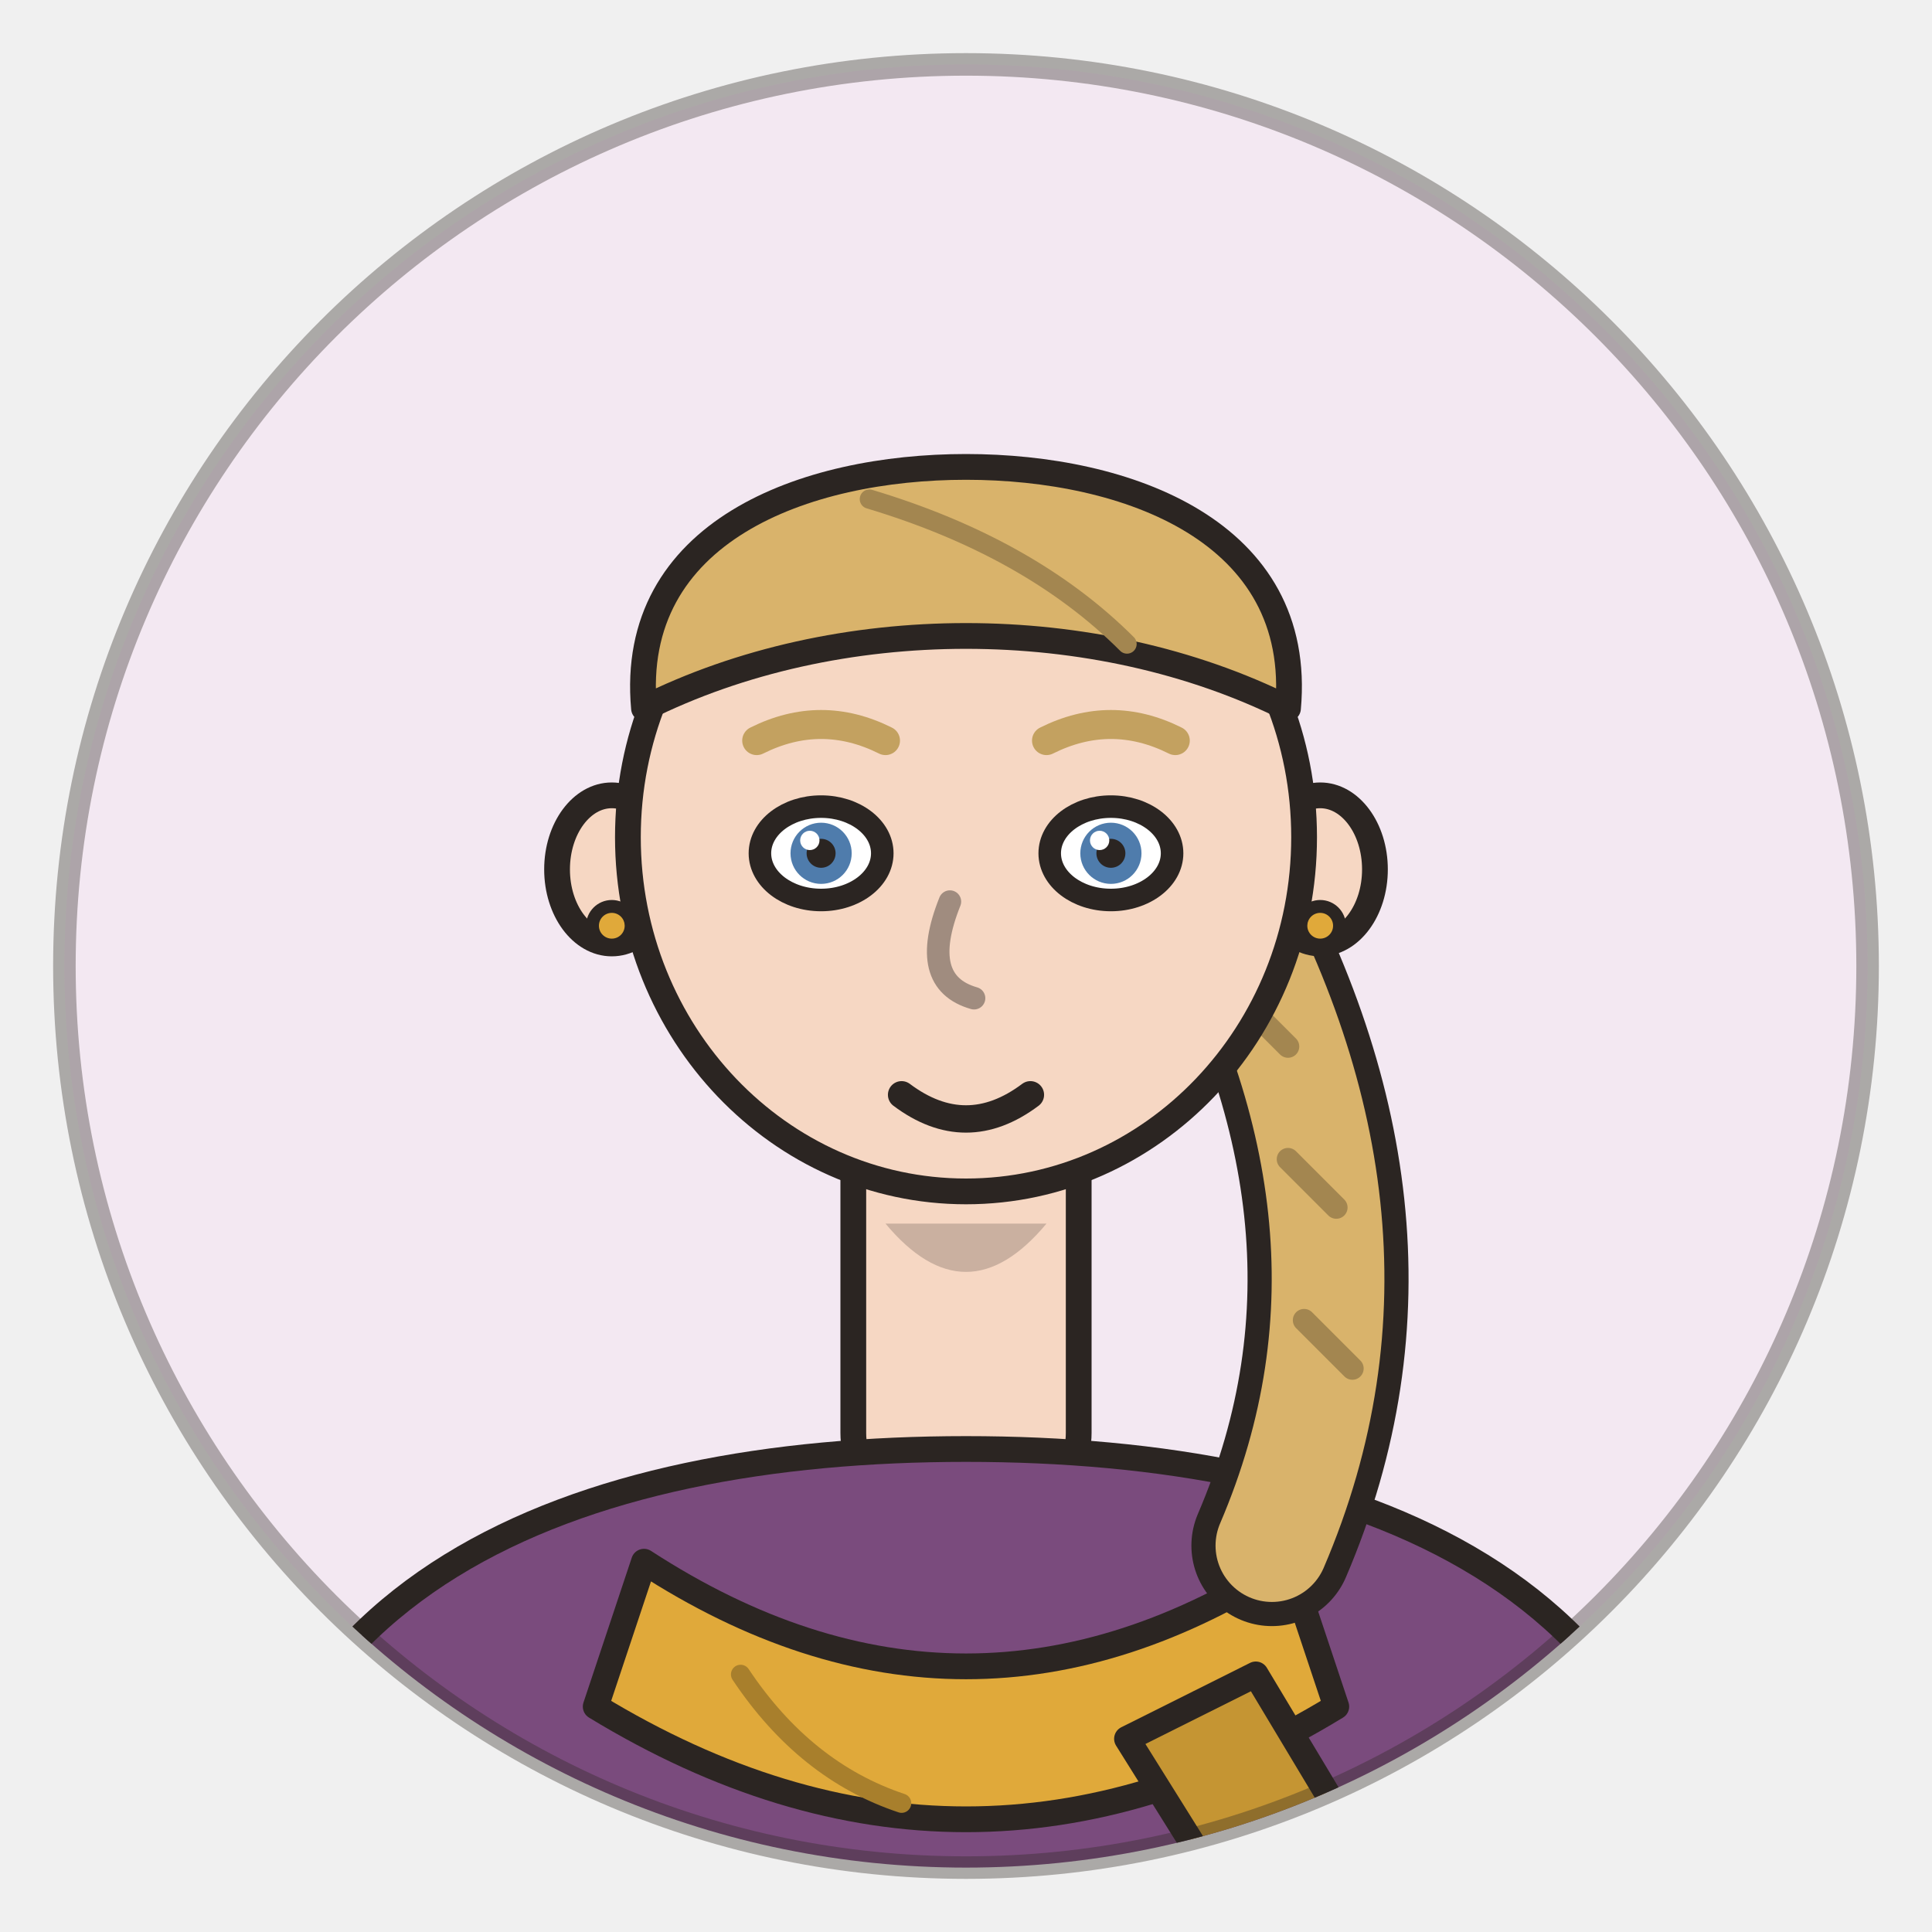
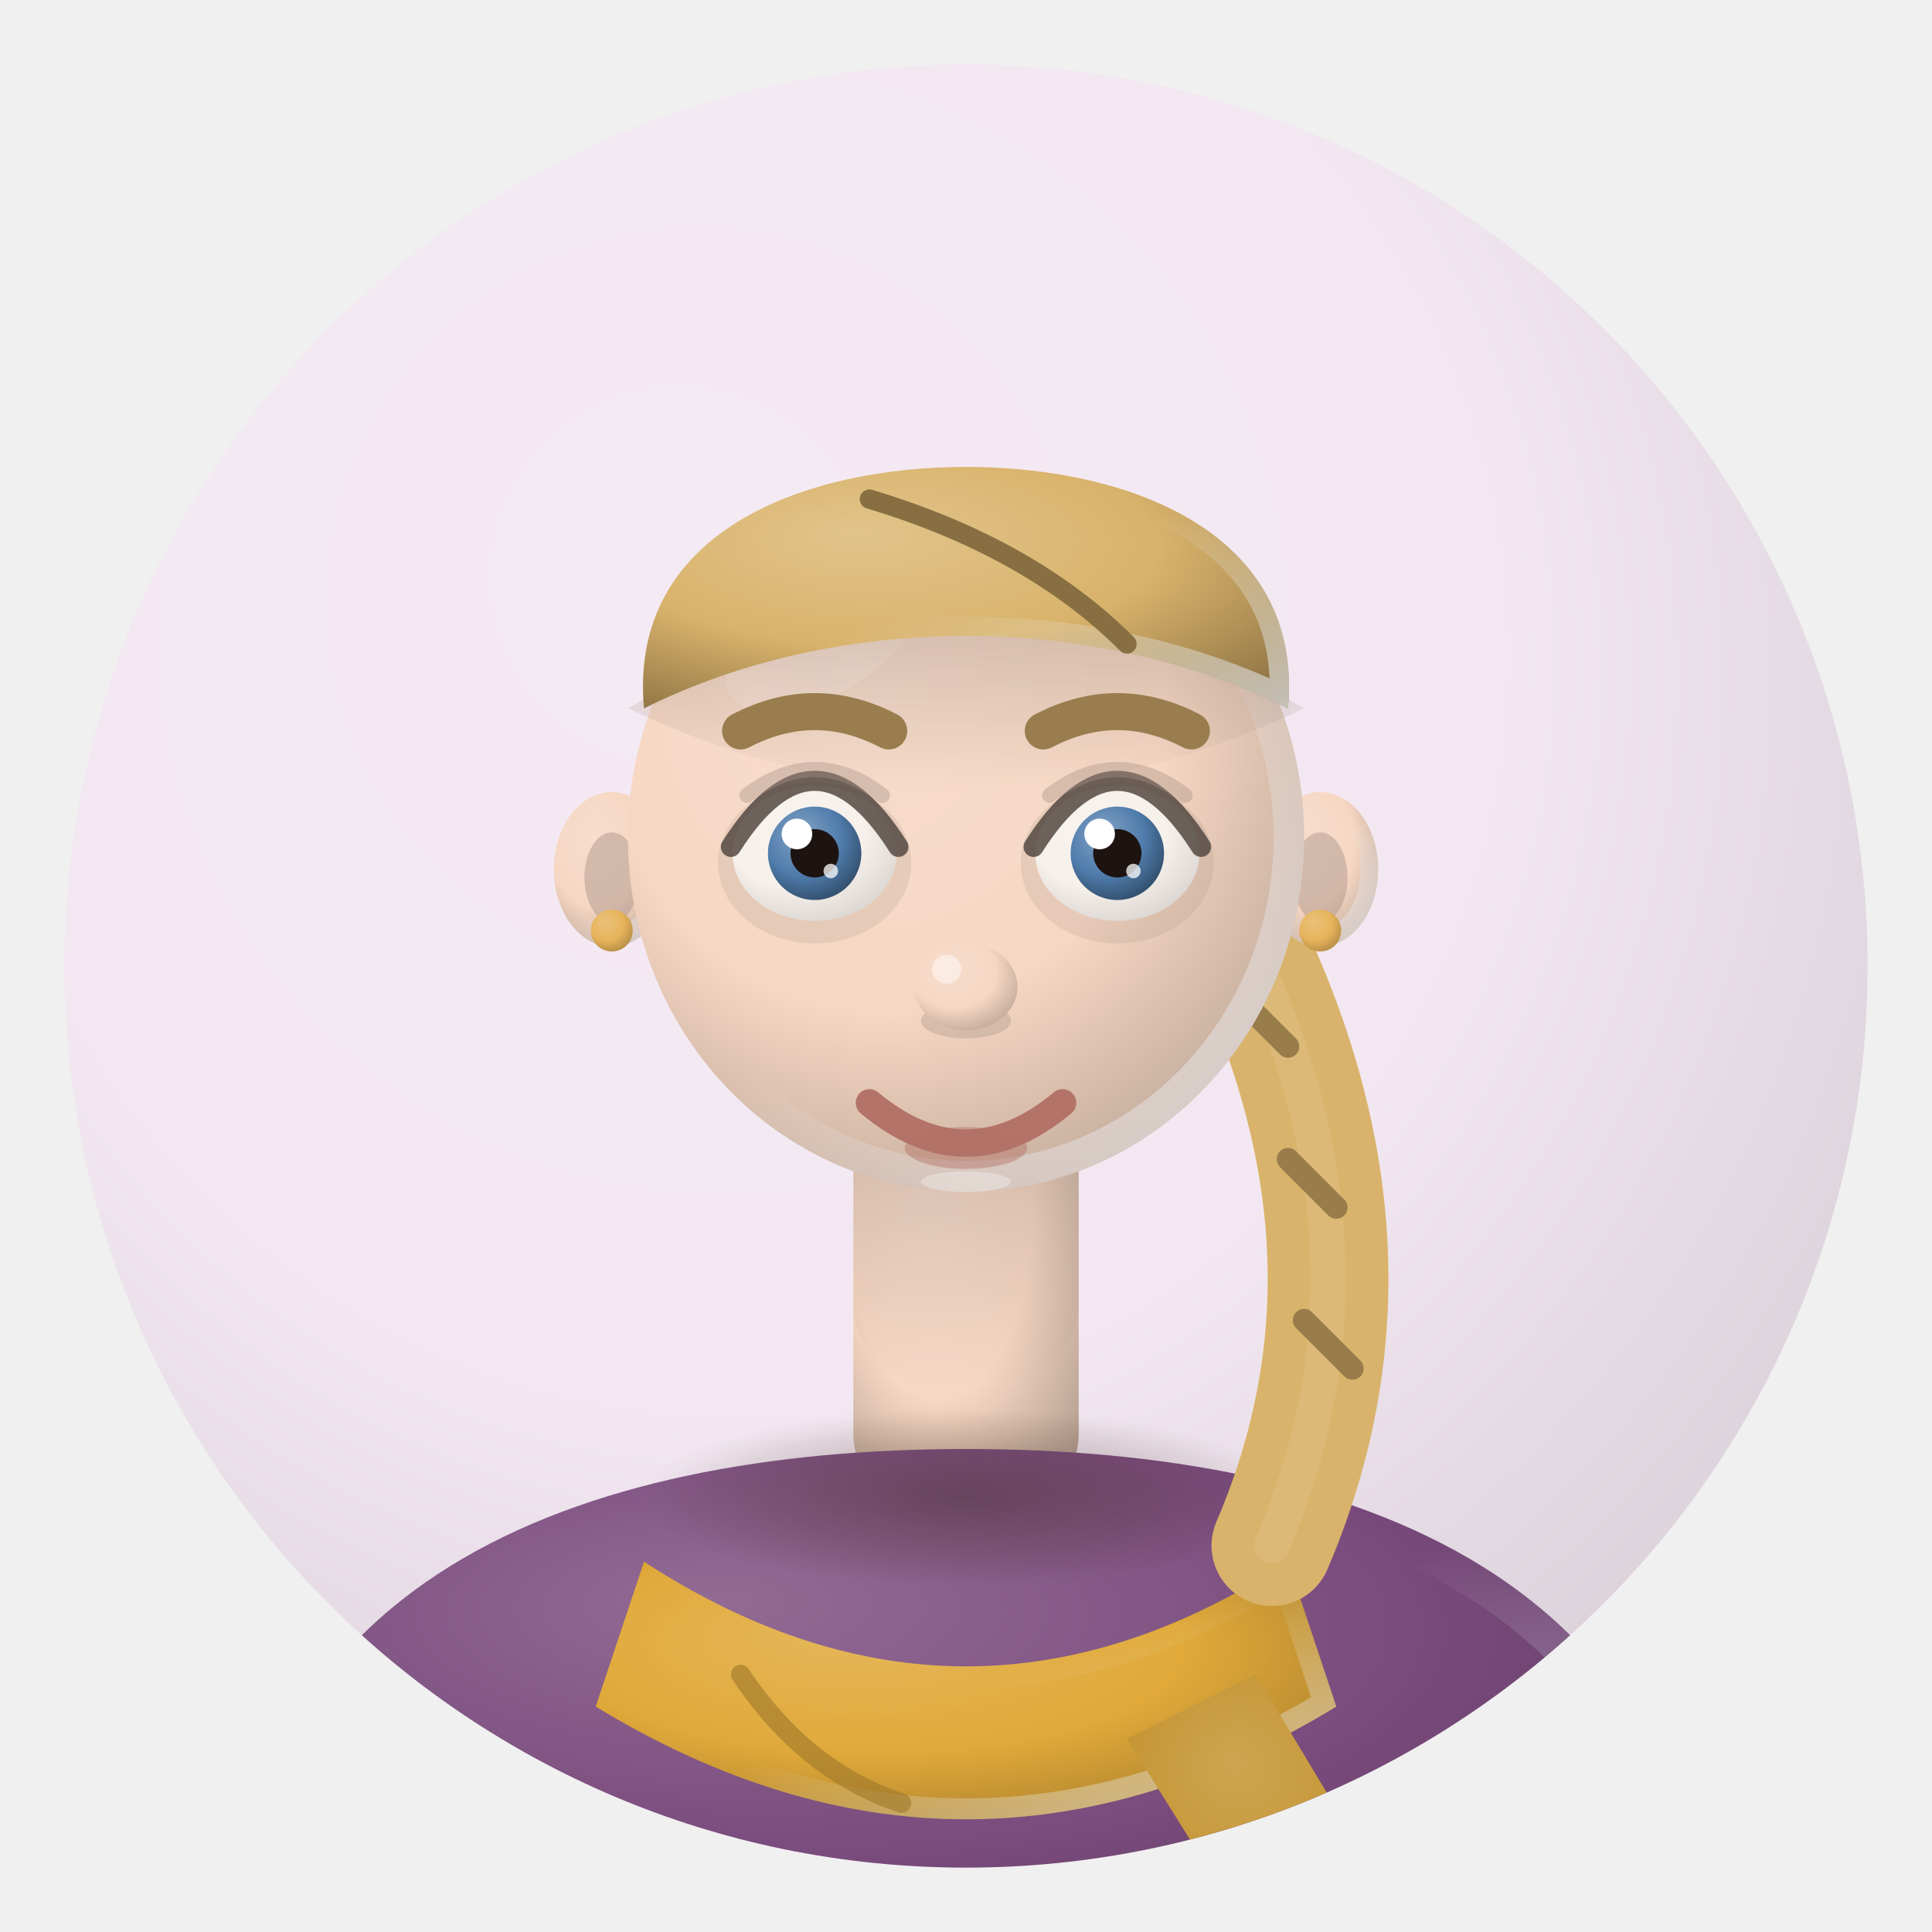
<svg xmlns="http://www.w3.org/2000/svg" viewBox="0 0 120 120" width="240" height="240" role="img" aria-label="Oksana, neutral">
  <defs>
-     <clipPath id="clip-uk-friend-oksana">
-       <circle cx="60" cy="60" r="56" />
+     <linearGradient id="uk-friend-oksana-rim" x1="0" y1="0" x2="1" y2="1">
+       <stop offset="50%" stop-color="#EEF5FF" stop-opacity="0" />
+       <stop offset="100%" stop-color="#EEF5FF" stop-opacity="0.62" />
+     </linearGradient>
+     <radialGradient id="uk-friend-oksana-shadow" cx="0.5" cy="0.5" r="0.5">
+       <stop offset="0%" stop-color="#3A2418" stop-opacity="0.38" />
+       <stop offset="60%" stop-color="#3A2418" stop-opacity="0.17" />
+       <stop offset="100%" stop-color="#3A2418" stop-opacity="0" />
+     </radialGradient>
+     <radialGradient id="uk-friend-oksana-skin" cx="0.42" cy="0.38" r="0.8" fx="0.33" fy="0.27">
+       <stop offset="0%" stop-color="#F7DDCD" />
+       <stop offset="52%" stop-color="#F6D7C3" />
+       <stop offset="100%" stop-color="#AC9789" />
+     </radialGradient>
+     <radialGradient id="uk-friend-oksana-hair" cx="0.42" cy="0.38" r="0.8" fx="0.33" fy="0.27">
+       <stop offset="0%" stop-color="#E1C48C" />
+       <stop offset="52%" stop-color="#D9B36B" />
+       <stop offset="100%" stop-color="#876F42" />
+     </radialGradient>
+     <radialGradient id="uk-friend-oksana-cloth" cx="0.42" cy="0.38" r="0.8" fx="0.33" fy="0.27">
+       <stop offset="0%" stop-color="#926B94" />
+       <stop offset="52%" stop-color="#7A4B7D" />
+       <stop offset="100%" stop-color="#533355" />
+     </radialGradient>
+     <radialGradient id="uk-friend-oksana-accent" cx="0.42" cy="0.38" r="0.8" fx="0.33" fy="0.27">
+       <stop offset="0%" stop-color="#E5B75A" />
+       <stop offset="52%" stop-color="#E0A93A" />
+       <stop offset="100%" stop-color="#9D7629" />
+     </radialGradient>
+     <radialGradient id="uk-friend-oksana-disc" cx="0.42" cy="0.38" r="0.8" fx="0.33" fy="0.27">
+       <stop offset="0%" stop-color="#F4EAF3" />
+       <stop offset="52%" stop-color="#F3E8F2" />
+       <stop offset="100%" stop-color="#D1C8D0" />
+     </radialGradient>
+     <radialGradient id="uk-friend-oksana-cloth2" cx="0.42" cy="0.38" r="0.8" fx="0.33" fy="0.27">
+       <stop offset="0%" stop-color="#7B5A7E" />
+       <stop offset="52%" stop-color="#663F69" />
+       <stop offset="100%" stop-color="#492D4C" />
+     </radialGradient>
+     <linearGradient id="uk-friend-oksana-neckshade" x1="0" y1="0" x2="0" y2="1">
+       <stop offset="0%" stop-color="#A79285" stop-opacity="0.55" />
+       <stop offset="100%" stop-color="#A79285" stop-opacity="0" />
+     </linearGradient>
+     <clipPath id="uk-friend-oksana-c1">
+       <path d="M14,124 C14,98 36,90 60,90 C84,90 106,98 106,124Z" />
+     </clipPath>
+     <clipPath id="uk-friend-oksana-c2">
+       <path d="M40,97 Q60,110 80,97 L83,106 Q60,120 37,106Z" />
+     </clipPath>
+     <radialGradient id="uk-friend-oksana-accent2" cx="0.42" cy="0.38" r="0.8" fx="0.33" fy="0.27">
+       <stop offset="0%" stop-color="#CDA450" />
+       <stop offset="52%" stop-color="#C59533" />
+       <stop offset="100%" stop-color="#8E6B25" />
+     </radialGradient>
+     <clipPath id="uk-friend-oksana-c3">
+       <path d="M40,44 C39,33 50,29 60,29 C70,29 81,33 80,44 C68,38 52,38 40,44Z" />
+     </clipPath>
+     <radialGradient id="uk-friend-oksana-gold" cx="0.42" cy="0.38" r="0.8" fx="0.33" fy="0.27">
+       <stop offset="0%" stop-color="#EBC27B" />
+       <stop offset="52%" stop-color="#E6B35A" />
+       <stop offset="100%" stop-color="#A17D3F" />
+     </radialGradient>
+     <clipPath id="uk-friend-oksana-c4">
+       <path d="M34.4,54 a3.6,4.8 0 1 0 7.2,0 a3.6,4.8 0 1 0 -7.2,0Z" />
+     </clipPath>
+     <clipPath id="uk-friend-oksana-c5">
+       <path d="M78.4,54 a3.6,4.8 0 1 0 7.2,0 a3.6,4.8 0 1 0 -7.2,0Z" />
+     </clipPath>
+     <clipPath id="uk-friend-oksana-c6">
+       <path d="M39,52 a21,22 0 1 0 42,0 a21,22 0 1 0 -42,0Z" />
+     </clipPath>
+     <linearGradient id="uk-friend-oksana-hairshadow" x1="0" y1="0" x2="0" y2="1">
+       <stop offset="0%" stop-color="#A79285" stop-opacity="0.45" />
+       <stop offset="100%" stop-color="#A79285" stop-opacity="0" />
+     </linearGradient>
+     <radialGradient id="uk-friend-oksana-eyewhite" cx="0.42" cy="0.38" r="0.8" fx="0.33" fy="0.27">
+       <stop offset="0%" stop-color="#F8F2ED" />
+       <stop offset="52%" stop-color="#F7F1EC" />
+       <stop offset="100%" stop-color="#CFCAC6" />
+     </radialGradient>
+     <radialGradient id="uk-friend-oksana-iris" cx="0.42" cy="0.38" r="0.8" fx="0.33" fy="0.27">
+       <stop offset="0%" stop-color="#84A3C5" />
+       <stop offset="52%" stop-color="#4F7CAC" />
+       <stop offset="100%" stop-color="#24384D" />
+     </radialGradient>
+     <clipPath id="uk-friend-oksana-c7">
+       <path d="M4,60 a56,56 0 1 0 112,0 a56,56 0 1 0 -112,0Z" />
    </clipPath>
  </defs>
-   <circle cx="60" cy="60" r="56" fill="#F3E8F2" />
-   <g clip-path="url(#clip-uk-friend-oksana)">
-     <path d="M58,66H62A5,5 0 0 1 67,71V89A5,5 0 0 1 62,94H58A5,5 0 0 1 53,89V71A5,5 0 0 1 58,66Z" fill="#F6D7C3" stroke="#2B2522" stroke-width="1.6" />
-     <path d="M55,76 Q60,82 65,76" fill="#CAB0A0" stroke="none" />
-     <path d="M14,124 C14,98 36,90 60,90 C84,90 106,98 106,124Z" fill="#7A4B7D" stroke="#2B2522" stroke-width="1.6" stroke-linejoin="round" />
-     <path d="M40,97 Q60,110 80,97 L83,106 Q60,120 37,106Z" fill="#E0A93A" stroke="#2B2522" stroke-width="1.6" stroke-linejoin="round" />
-     <path d="M70,108 L80,124 H90 L78,104Z" fill="#C59533" stroke="#2B2522" stroke-width="1.6" stroke-linejoin="round" />
-     <path d="M46,104 Q50,110 56,112" fill="none" stroke="#A87F2C" stroke-width="1.2" stroke-linecap="round" stroke-linejoin="round" />
-     <g transform="translate(60,72) rotate(0) translate(-60,-72)">
-       <path d="M75,54 C83,68 85,82 79,96" fill="none" stroke="#2B2522" stroke-width="10" stroke-linecap="round" stroke-linejoin="round" />
-       <path d="M75,54 C83,68 85,82 79,96" fill="none" stroke="#D9B36B" stroke-width="7" stroke-linecap="round" stroke-linejoin="round" />
-       <path d="M77,62 l3,3 M80,72 l3,3 M81,82 l3,3" fill="none" stroke="#A38650" stroke-width="1.4" stroke-linecap="round" stroke-linejoin="round" />
-       <ellipse cx="38" cy="54" rx="3.4" ry="4.6" fill="#F6D7C3" stroke="#2B2522" stroke-width="1.6" />
-       <ellipse cx="82" cy="54" rx="3.4" ry="4.6" fill="#F6D7C3" stroke="#2B2522" stroke-width="1.6" />
-       <circle cx="38" cy="57.5" r="1.2" fill="#E0A93A" stroke="#2B2522" stroke-width="0.8" />
-       <circle cx="82" cy="57.5" r="1.2" fill="#E0A93A" stroke="#2B2522" stroke-width="0.8" />
-       <path d="M39,52 a21,22 0 1 0 42,0 a21,22 0 1 0 -42,0Z" fill="#F6D7C3" stroke="#2B2522" stroke-width="1.6" />
-       <ellipse cx="51" cy="53" rx="3.8" ry="2.9" fill="#FFFFFF" stroke="#2B2522" stroke-width="1.4" />
-       <circle cx="51" cy="53" r="1.9" fill="#4F7CAC" />
-       <circle cx="51" cy="53" r="0.9" fill="#2B2522" />
-       <circle cx="50.3" cy="52.2" r="0.6" fill="#FFFFFF" />
-       <ellipse cx="69" cy="53" rx="3.8" ry="2.9" fill="#FFFFFF" stroke="#2B2522" stroke-width="1.4" />
-       <circle cx="69" cy="53" r="1.9" fill="#4F7CAC" />
-       <circle cx="69" cy="53" r="0.9" fill="#2B2522" />
-       <circle cx="68.3" cy="52.2" r="0.6" fill="#FFFFFF" />
-       <path d="M47,46 Q51,44 55,46" fill="none" stroke="#C3A160" stroke-width="1.8" stroke-linecap="round" stroke-linejoin="round" />
-       <path d="M65,46 Q69,44 73,46" fill="none" stroke="#C3A160" stroke-width="1.8" stroke-linecap="round" stroke-linejoin="round" />
-       <path d="M59,56 q-2,5 1.5,6" fill="none" stroke="#A08C7F" stroke-width="1.4" stroke-linecap="round" stroke-linejoin="round" />
-       <path d="M56,68 Q60,71 64,68" fill="none" stroke="#2B2522" stroke-width="1.7" stroke-linecap="round" stroke-linejoin="round" />
-       <path d="M40,44 C39,33 50,29 60,29 C70,29 81,33 80,44 C68,38 52,38 40,44Z" fill="#D9B36B" stroke="#2B2522" stroke-width="1.6" stroke-linejoin="round" />
-       <path d="M54,31 Q64,34 70,40" fill="none" stroke="#A38650" stroke-width="1.2" stroke-linecap="round" stroke-linejoin="round" />
+   <path d="M4,60 a56,56 0 1 0 112,0 a56,56 0 1 0 -112,0Z" fill="url(#uk-friend-oksana-disc)" />
+   <g clip-path="url(#uk-friend-oksana-c7)">
+     <path d="M58,66H62A5,5 0 0 1 67,71V89A5,5 0 0 1 62,94H58A5,5 0 0 1 53,89V71A5,5 0 0 1 58,66Z" fill="url(#uk-friend-oksana-skin)" />
+     <path d="M58,66H62A5,5 0 0 1 67,71V81A5,5 0 0 1 62,86H58A5,5 0 0 1 53,81V71A5,5 0 0 1 58,66Z" fill="url(#uk-friend-oksana-neckshade)" />
+     <path d="M14,124 C14,98 36,90 60,90 C84,90 106,98 106,124Z" fill="url(#uk-friend-oksana-cloth)" />
+     <path d="M14,124 C14,98 36,90 60,90 C84,90 106,98 106,124Z" fill="none" stroke="url(#uk-friend-oksana-rim)" stroke-width="4.2" clip-path="url(#uk-friend-oksana-c1)" />
+     <ellipse cx="60" cy="93" rx="20" ry="5.5" fill="url(#uk-friend-oksana-shadow)" />
+     <path d="M40,97 Q60,110 80,97 L83,106 Q60,120 37,106Z" fill="url(#uk-friend-oksana-accent)" />
+     <path d="M40,97 Q60,110 80,97 L83,106 Q60,120 37,106Z" fill="none" stroke="url(#uk-friend-oksana-rim)" stroke-width="2.6" clip-path="url(#uk-friend-oksana-c2)" />
+     <path d="M70,108 L80,124 H90 L78,104Z" fill="url(#uk-friend-oksana-accent2)" />
+     <path d="M46,104 Q50,110 56,112" fill="none" stroke="#9D7629" stroke-width="1.2" stroke-linecap="round" stroke-linejoin="round" stroke-opacity="0.6" />
+     <g transform="translate(60 72) rotate(0) scale(1) translate(-60 -72)">
+       <path d="M75,54 C83,68 85,82 79,96" fill="none" stroke="#D9B36B" stroke-width="7.5" stroke-linecap="round" stroke-linejoin="round" />
+       <path d="M75,54 C83,68 85,82 79,96" fill="none" stroke="#E1C48C" stroke-width="2.2" stroke-linecap="round" stroke-linejoin="round" stroke-opacity="0.35" />
+       <path d="M77,62 l3,3 M80,72 l3,3 M81,82 l3,3" fill="none" stroke="#987D4B" stroke-width="1.4" stroke-linecap="round" stroke-linejoin="round" />
+       <path d="M34.4,54 a3.6,4.8 0 1 0 7.2,0 a3.6,4.8 0 1 0 -7.2,0Z" fill="url(#uk-friend-oksana-skin)" />
+       <path d="M34.4,54 a3.6,4.8 0 1 0 7.2,0 a3.6,4.8 0 1 0 -7.2,0Z" fill="none" stroke="url(#uk-friend-oksana-rim)" stroke-width="2.2" clip-path="url(#uk-friend-oksana-c4)" />
+       <ellipse cx="38" cy="54.5" rx="1.7" ry="2.8" fill="#A79285" fill-opacity="0.45" />
+       <circle cx="38" cy="57.8" r="1.3" fill="url(#uk-friend-oksana-gold)" />
+       <path d="M78.4,54 a3.6,4.8 0 1 0 7.2,0 a3.6,4.8 0 1 0 -7.2,0Z" fill="url(#uk-friend-oksana-skin)" />
+       <path d="M78.4,54 a3.6,4.8 0 1 0 7.2,0 a3.6,4.8 0 1 0 -7.2,0Z" fill="none" stroke="url(#uk-friend-oksana-rim)" stroke-width="2.2" clip-path="url(#uk-friend-oksana-c5)" />
+       <ellipse cx="82" cy="54.5" rx="1.7" ry="2.8" fill="#A79285" fill-opacity="0.45" />
+       <circle cx="82" cy="57.8" r="1.3" fill="url(#uk-friend-oksana-gold)" />
+       <path d="M39,52 a21,22 0 1 0 42,0 a21,22 0 1 0 -42,0Z" fill="url(#uk-friend-oksana-skin)" />
+       <path d="M39,52 a21,22 0 1 0 42,0 a21,22 0 1 0 -42,0Z" fill="none" stroke="url(#uk-friend-oksana-rim)" stroke-width="3.8" clip-path="url(#uk-friend-oksana-c6)" />
+       <ellipse cx="51" cy="40" rx="6.5" ry="3.2" transform="rotate(-28 51 40)" fill="#FFFFFF" fill-opacity="0.2" />
+       <path d="M39,44 Q60,32 81,44 Q60,54 39,44Z" fill="url(#uk-friend-oksana-hairshadow)" />
+       <ellipse cx="50.6" cy="53.6" rx="6" ry="5" fill="#A79285" fill-opacity="0.2" />
+       <ellipse cx="50.6" cy="53" rx="5.1" ry="4.2" fill="url(#uk-friend-oksana-eyewhite)" />
+       <circle cx="50.6" cy="53" r="2.9" fill="url(#uk-friend-oksana-iris)" />
+       <circle cx="50.6" cy="53" r="1.5" fill="#1D1310" />
+       <circle cx="49.5" cy="51.8" r="0.95" fill="#FFFFFF" />
+       <circle cx="51.6" cy="54.1" r="0.45" fill="#FFFFFF" fill-opacity="0.75" />
+       <path d="M45.4,52.6 Q50.6,44.4 55.8,52.6" fill="none" stroke="#544942" stroke-width="1.25" stroke-linecap="round" stroke-linejoin="round" stroke-opacity="0.85" />
+       <path d="M46.4,49.4 Q50.6,46.2 54.8,49.4" fill="none" stroke="#A79285" stroke-width="0.95" stroke-linecap="round" stroke-linejoin="round" stroke-opacity="0.4" />
+       <ellipse cx="69.4" cy="53.6" rx="6" ry="5" fill="#A79285" fill-opacity="0.2" />
+       <ellipse cx="69.4" cy="53" rx="5.1" ry="4.2" fill="url(#uk-friend-oksana-eyewhite)" />
+       <circle cx="69.4" cy="53" r="2.9" fill="url(#uk-friend-oksana-iris)" />
+       <circle cx="69.4" cy="53" r="1.5" fill="#1D1310" />
+       <circle cx="68.3" cy="51.8" r="0.95" fill="#FFFFFF" />
+       <circle cx="70.4" cy="54.1" r="0.45" fill="#FFFFFF" fill-opacity="0.75" />
+       <path d="M64.2,52.6 Q69.4,44.4 74.6,52.6" fill="none" stroke="#544942" stroke-width="1.25" stroke-linecap="round" stroke-linejoin="round" stroke-opacity="0.85" />
+       <path d="M65.2,49.4 Q69.4,46.2 73.6,49.4" fill="none" stroke="#A79285" stroke-width="0.95" stroke-linecap="round" stroke-linejoin="round" stroke-opacity="0.4" />
+       <path d="M46,45.4 Q50.6,43 55.2,45.4" fill="none" stroke="#997D4E" stroke-width="2.3" stroke-linecap="round" stroke-linejoin="round" />
+       <path d="M64.8,45.4 Q69.4,43 74,45.4" fill="none" stroke="#997D4E" stroke-width="2.3" stroke-linecap="round" stroke-linejoin="round" />
+       <ellipse cx="60" cy="63.4" rx="2.8" ry="1.1" fill="#A79285" fill-opacity="0.35" />
+       <path d="M56.8,61.3 a3.2,2.7 0 1 0 6.4,0 a3.2,2.7 0 1 0 -6.4,0Z" fill="url(#uk-friend-oksana-skin)" />
+       <circle cx="58.8" cy="60.2" r="0.9" fill="#FFFFFF" fill-opacity="0.45" />
+       <path d="M54,68.5 Q60,73.5 66,68.5" fill="none" stroke="#B37368" stroke-width="1.7" stroke-linecap="round" stroke-linejoin="round" />
+       <ellipse cx="60" cy="71.3" rx="3.8" ry="1.3" fill="#B37368" fill-opacity="0.45" />
+       <ellipse cx="60" cy="73.4" rx="2.8" ry="0.65" fill="#FFFFFF" fill-opacity="0.3" />
+       <path d="M40,44 C39,33 50,29 60,29 C70,29 81,33 80,44 C68,38 52,38 40,44Z" fill="url(#uk-friend-oksana-hair)" />
+       <path d="M40,44 C39,33 50,29 60,29 C70,29 81,33 80,44 C68,38 52,38 40,44Z" fill="none" stroke="url(#uk-friend-oksana-rim)" stroke-width="2.4" clip-path="url(#uk-friend-oksana-c3)" />
+       <path d="M54,31 Q64,34 70,40" fill="none" stroke="#876F42" stroke-width="1.2" stroke-linecap="round" stroke-linejoin="round" />
    </g>
  </g>
-   <circle cx="60" cy="60" r="56" fill="none" stroke="#2B2522" stroke-width="1.4" stroke-opacity="0.35" />
</svg>
